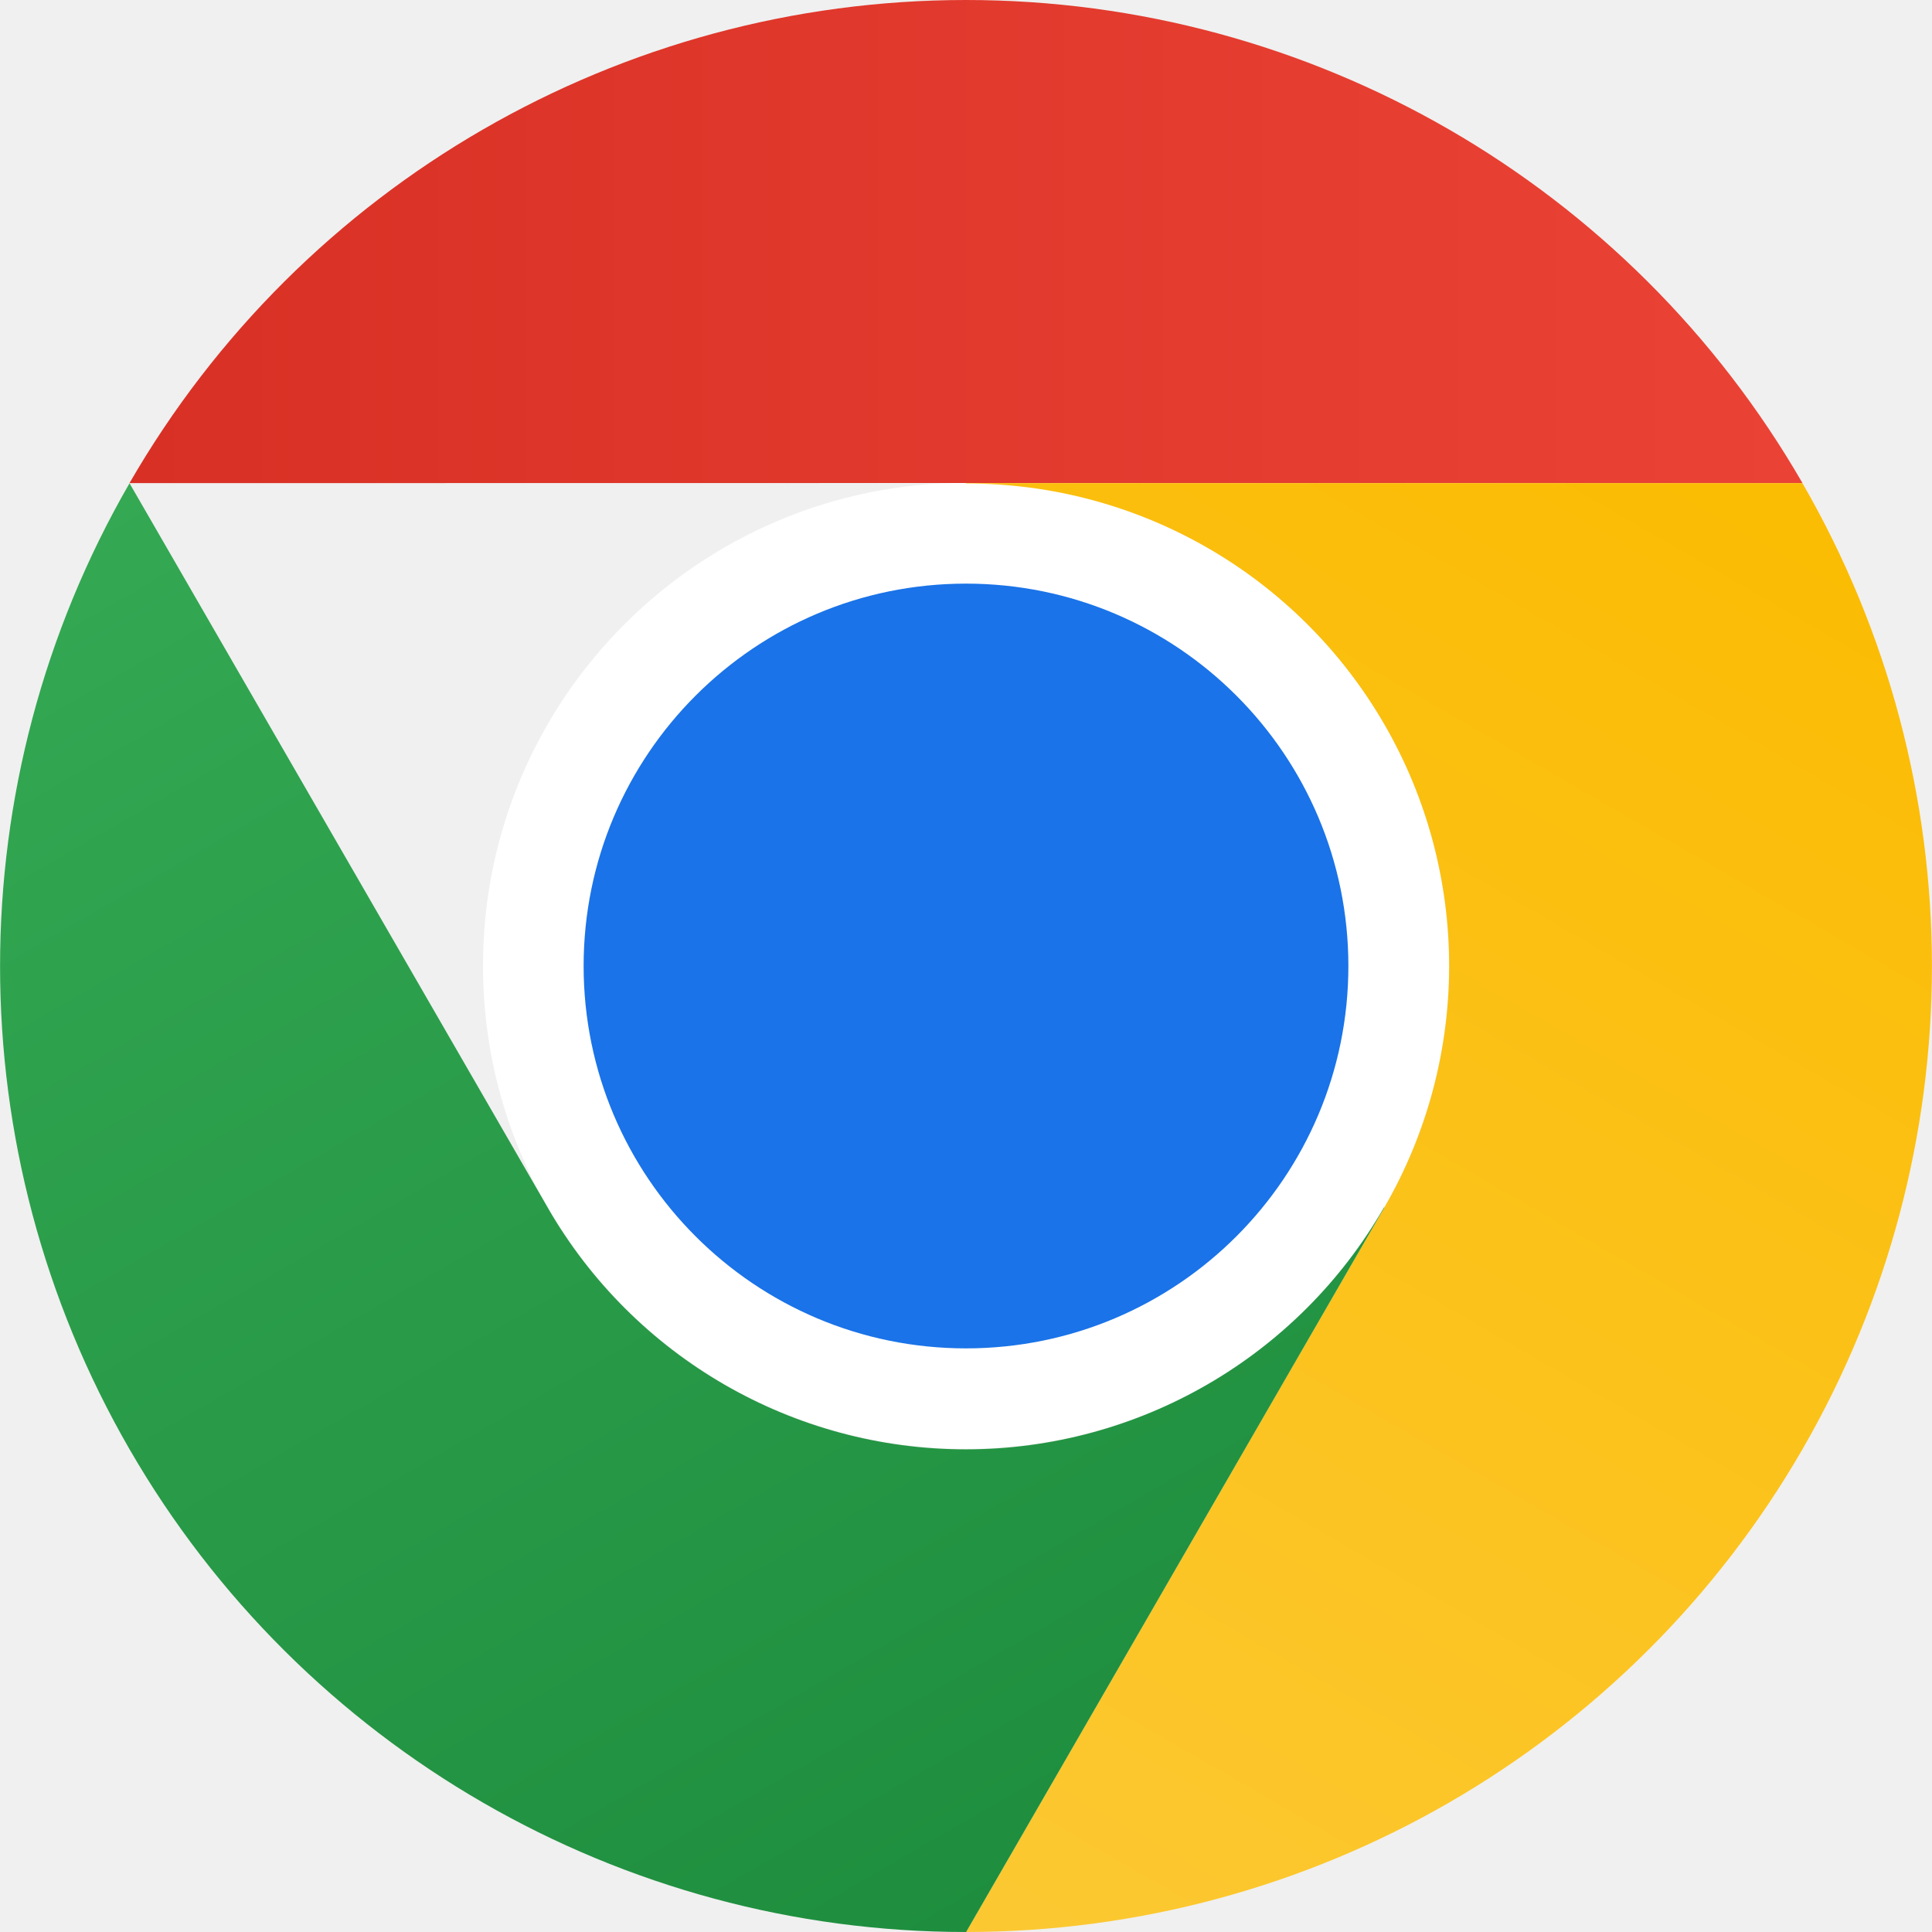
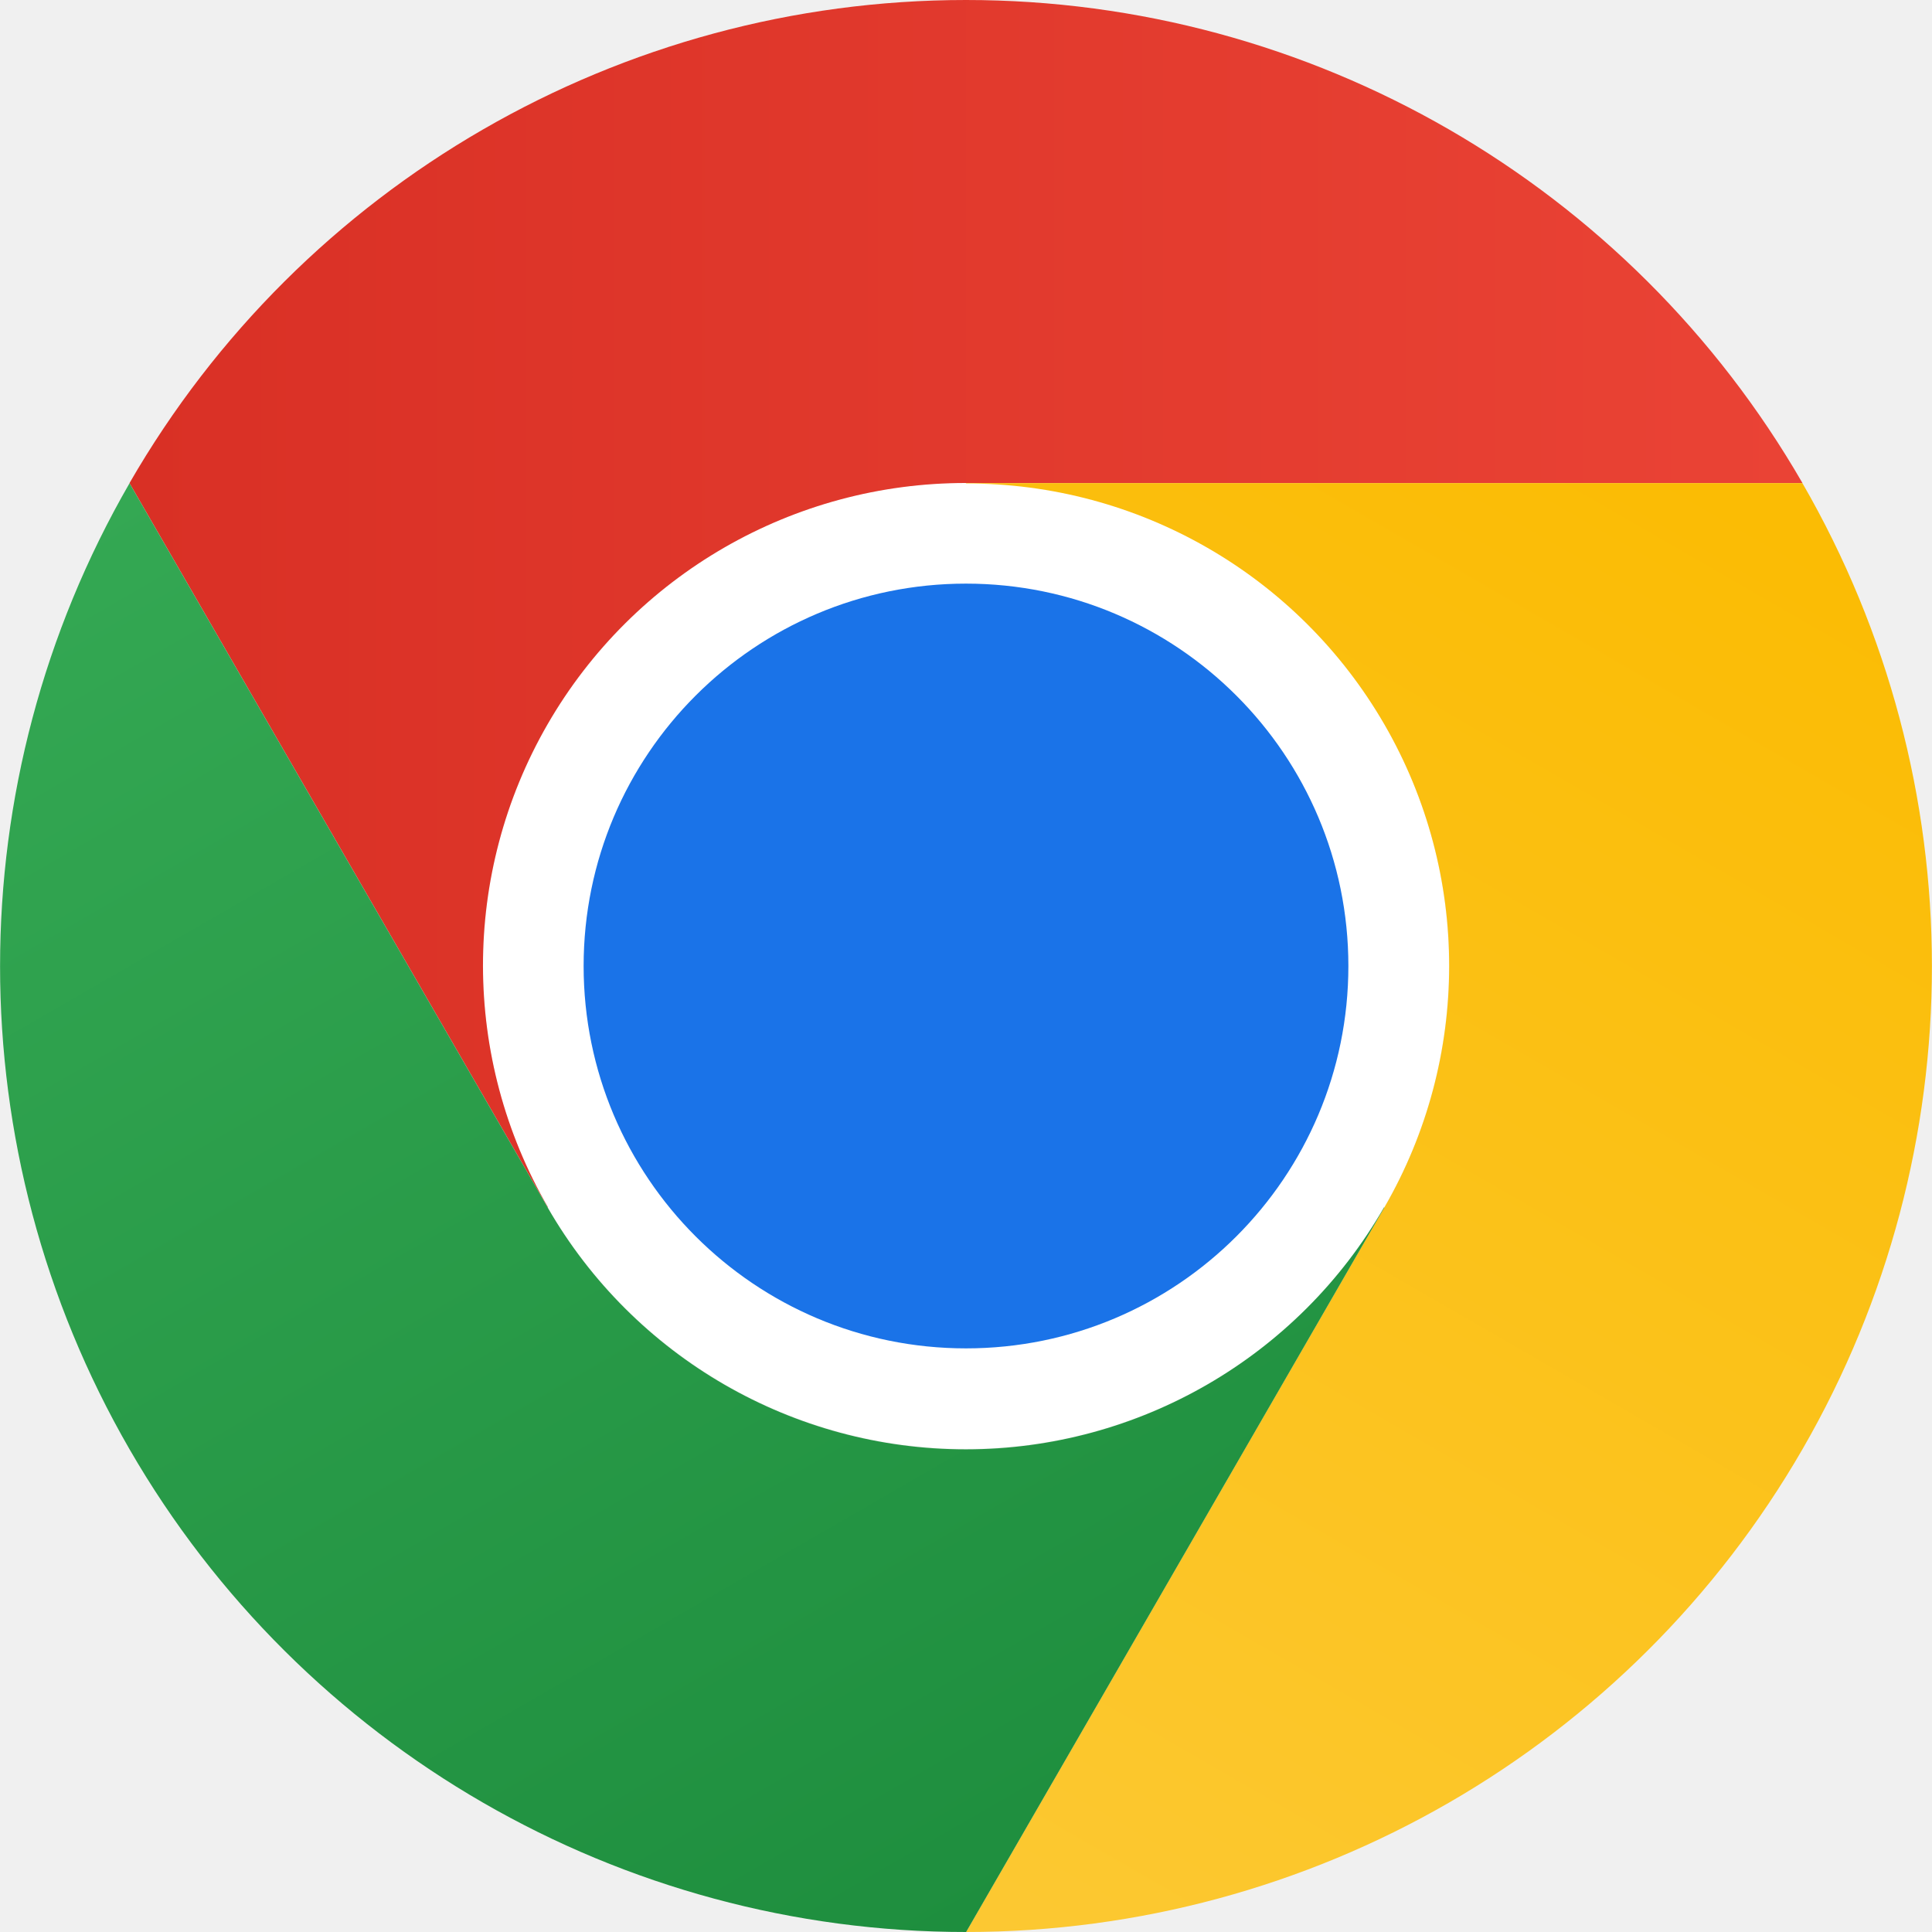
<svg xmlns="http://www.w3.org/2000/svg" viewBox="0 0 48 48" height="48" width="48">
  <defs>
    <linearGradient id="a" x1="3.217" y1="15" x2="44.781" y2="15" gradientUnits="userSpaceOnUse">
      <stop offset="0" stop-color="#d93025" />
      <stop offset="1" stop-color="#ea4335" />
    </linearGradient>
    <linearGradient id="b" x1="20.722" y1="47.679" x2="41.504" y2="11.684" gradientUnits="userSpaceOnUse">
      <stop offset="0" stop-color="#fcc934" />
      <stop offset="1" stop-color="#fbbc04" />
    </linearGradient>
    <linearGradient id="c" x1="26.598" y1="46.502" x2="5.816" y2="10.506" gradientUnits="userSpaceOnUse">
      <stop offset="0" stop-color="#1e8e3e" />
      <stop offset="1" stop-color="#34a853" />
    </linearGradient>
  </defs>
  <circle cx="24" cy="23.995" r="12" style="fill:#fff" />
  <path d="M3.215,36A24,24,0,1,0,12,3.215,24,24,0,0,0,3.215,36ZM34.392,18A12,12,0,1,1,18,13.608,12,12,0,0,1,34.392,18Z" style="fill:none" />
-   <path d="M25,12H44.781a23.994,23.994,0,0,0-41.564.003" style="fill:url(#a)" />
- 	L13.6079,30l.0093-.0024A11.9852,11.9852,0,0,1,24,12Z
- 	<circle cx="24" cy="24" r="9.5" style="fill:#1a73e8" />
+   <path d="M25,12H44.781a23.994,23.994,0,0,0-41.564.003L13.608,30l.009-.002A11.985,11.985,0,0,1,24,12Z" style="fill:url(#a)" />
+   <circle cx="24" cy="24" r="9.5" style="fill:#1a73e8" />
  <path d="M34.391,30.003,24.001,48A23.994,23.994,0,0,0,44.78,12.003H23.999l-.003.009A11.985,11.985,0,0,1,34.391,30.003Z" style="fill:url(#b)" />
  <path d="M13.609,30.003,3.218,12.006A23.994,23.994,0,0,0,24.003,48L34.393,30.003l-.007-.007a11.985,11.985,0,0,1-20.778.007Z" style="fill:url(#c)" />
</svg>
